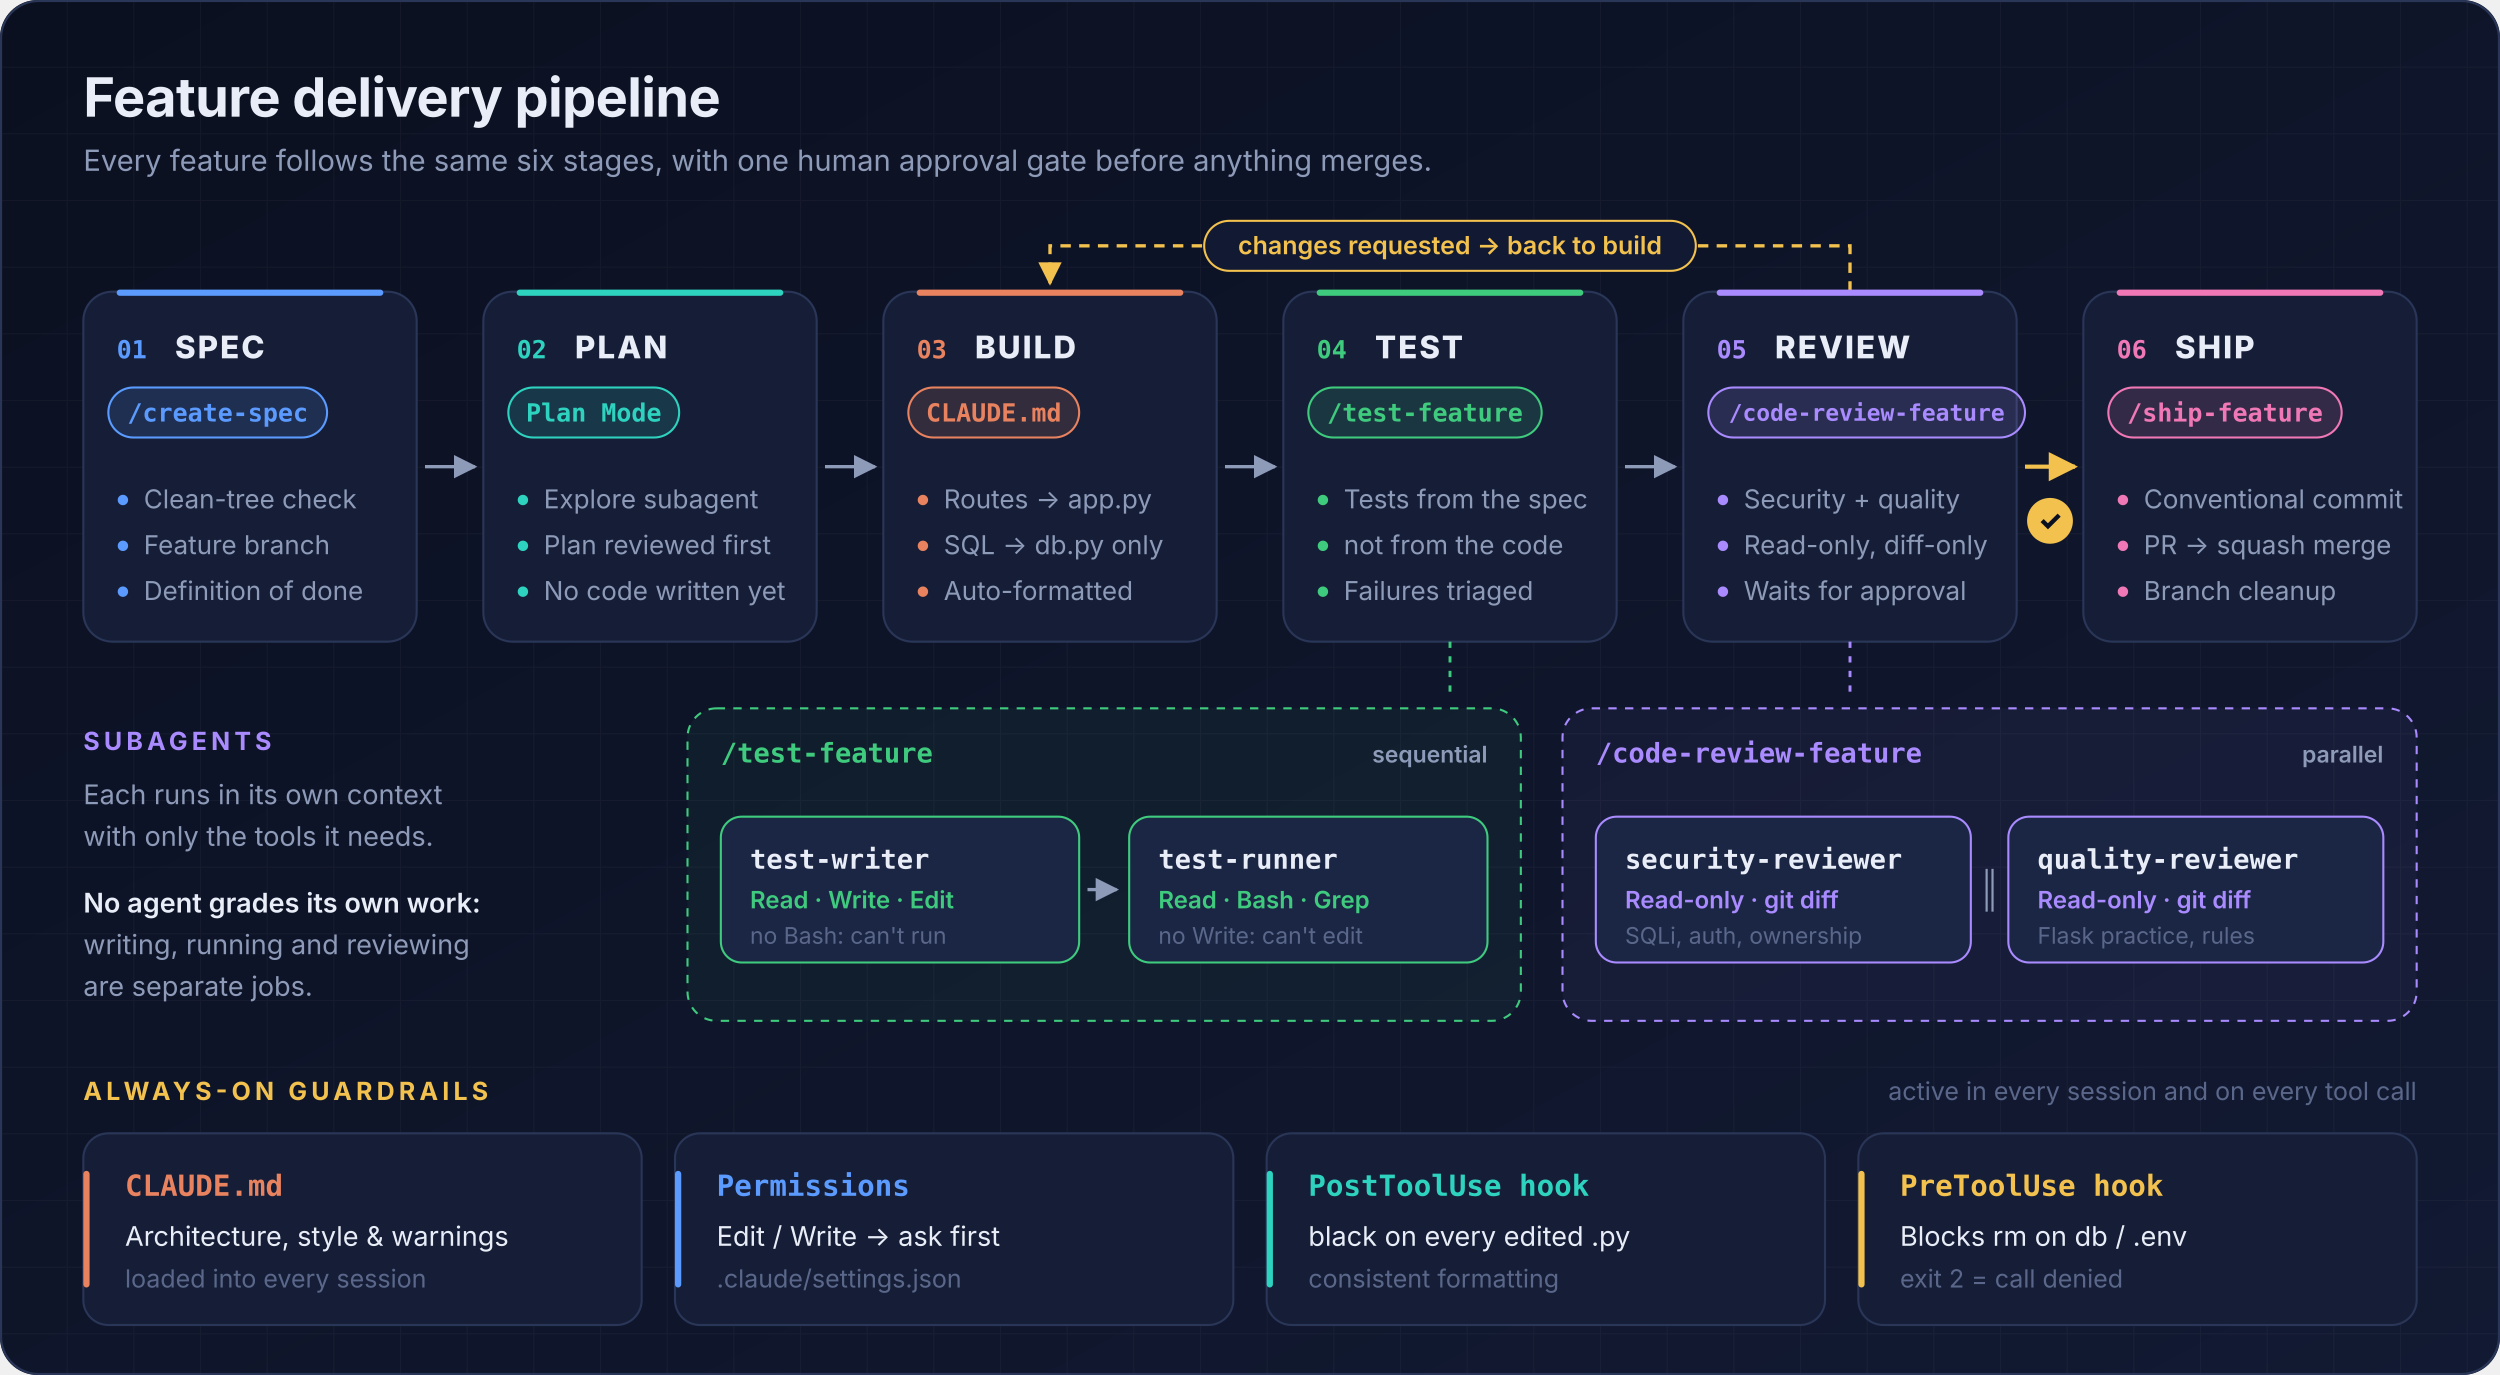
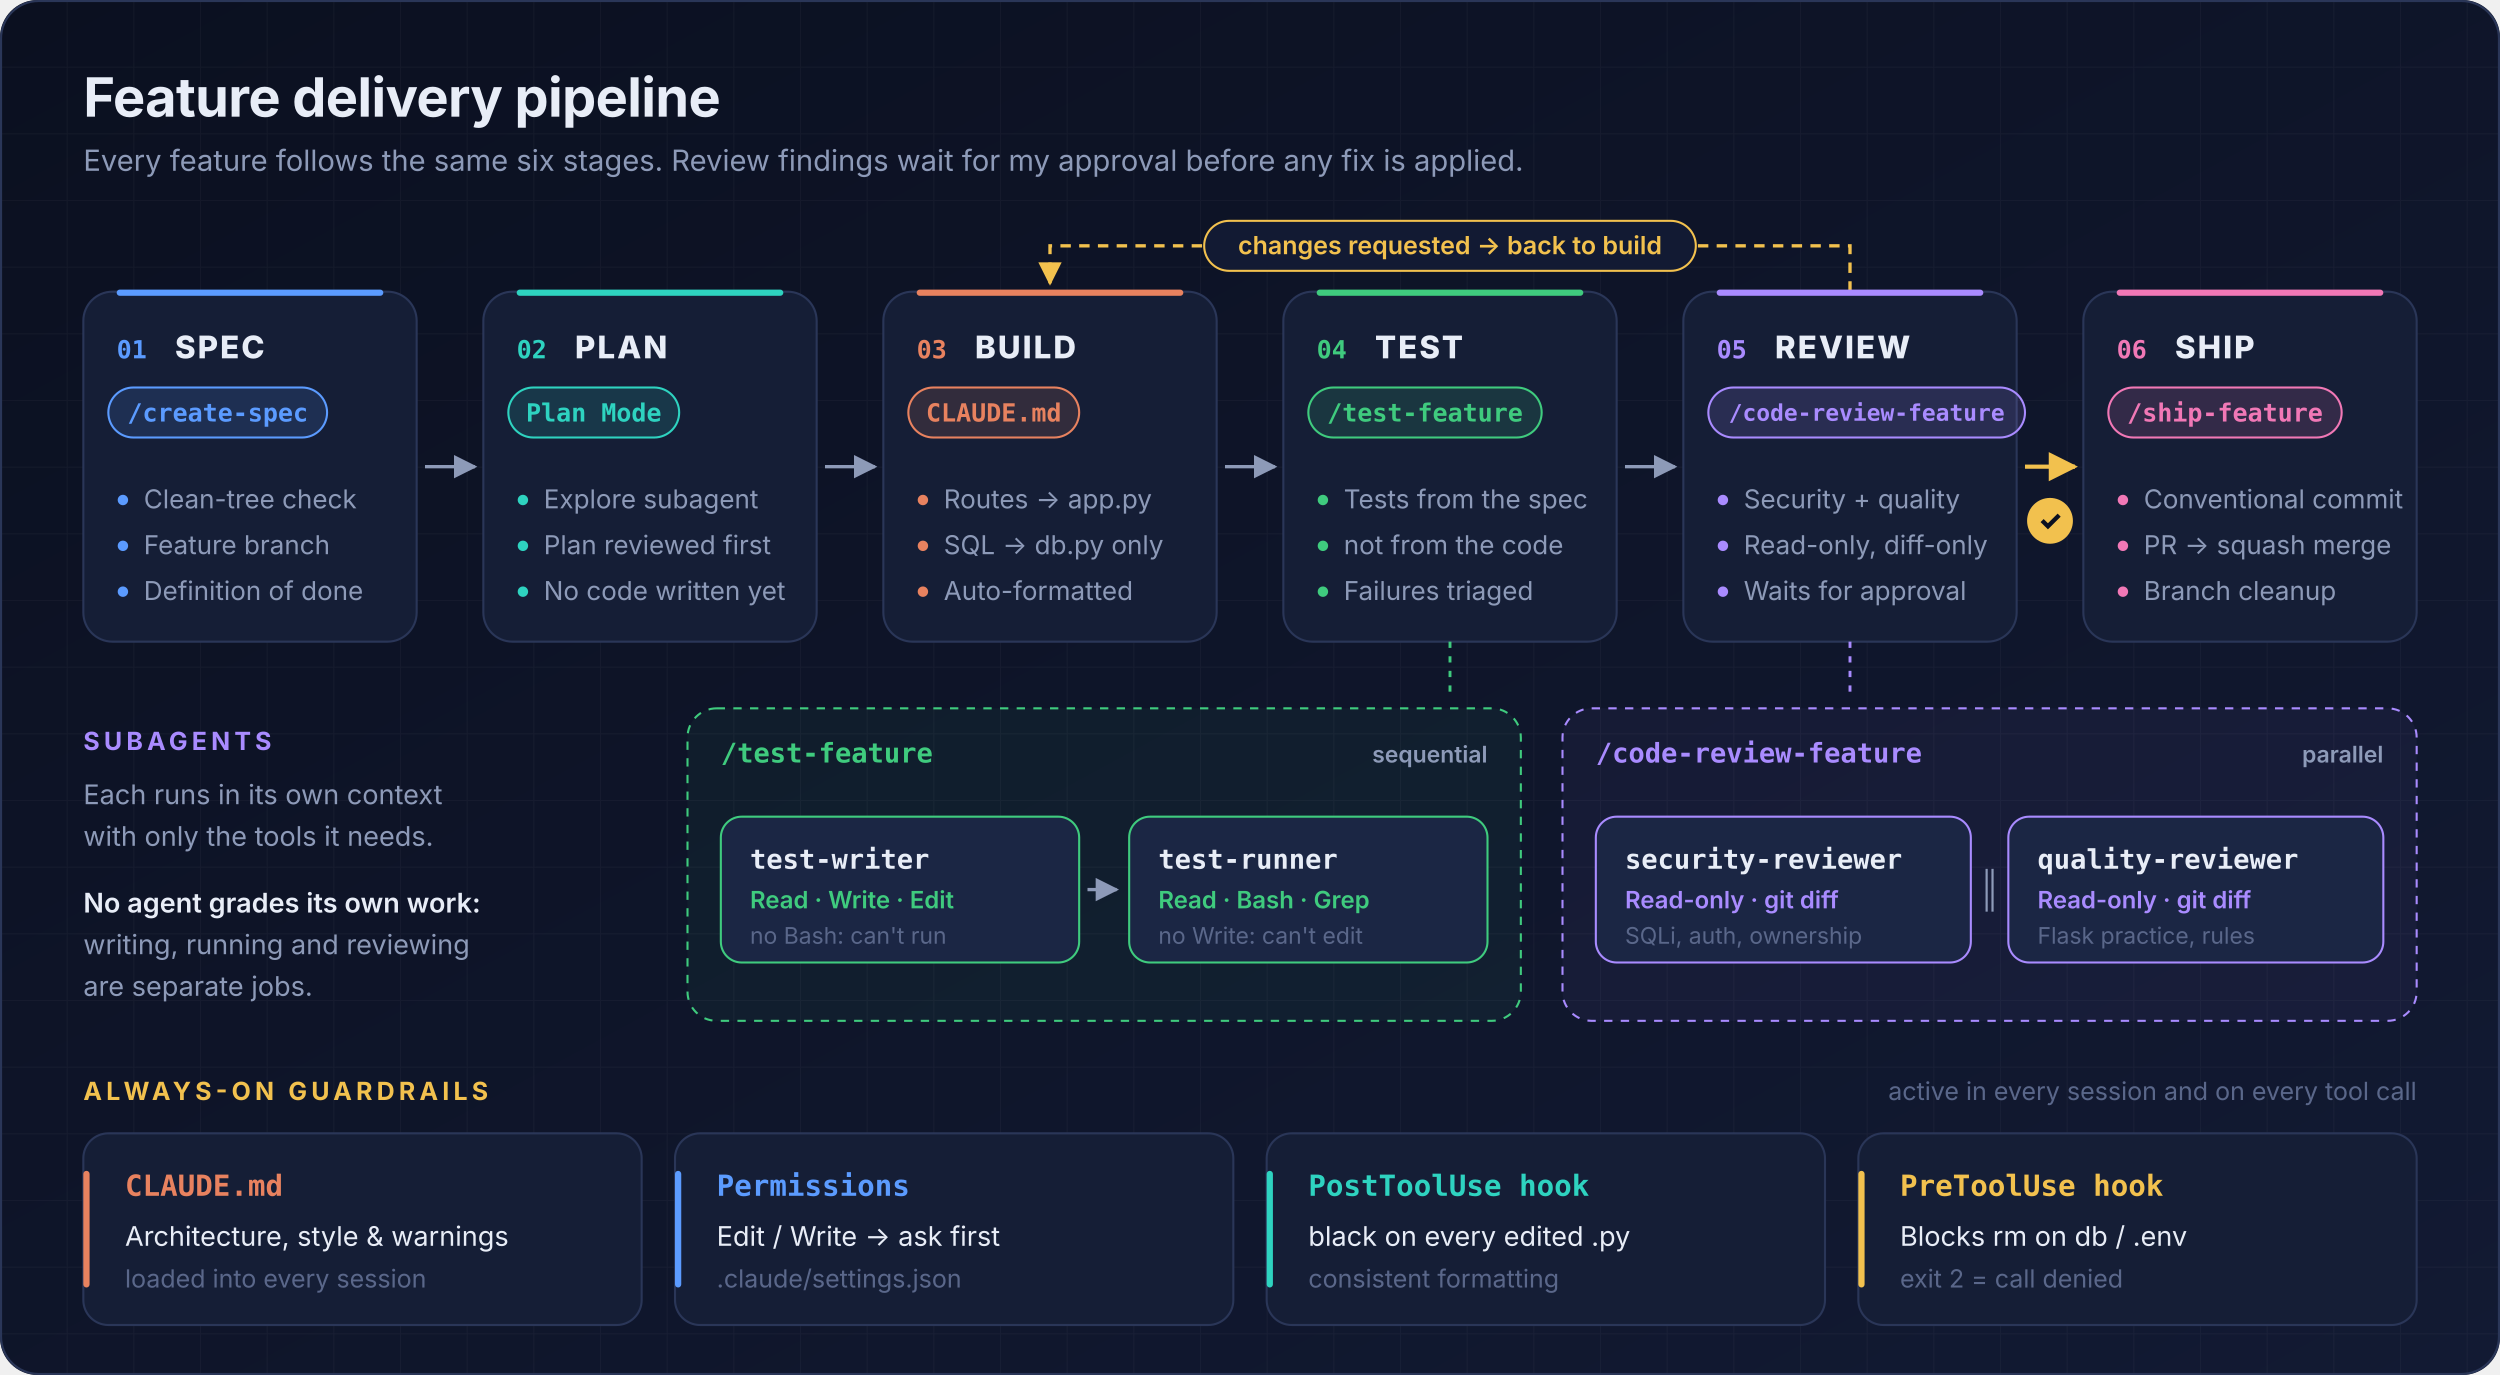
<svg xmlns="http://www.w3.org/2000/svg" width="1200" height="660" viewBox="0 0 1200 660" role="img" aria-label="Feature delivery pipeline with Claude Code">
  <defs>
    <linearGradient id="bg" x1="0" y1="0" x2="1" y2="1">
      <stop offset="0" stop-color="#0B1020" />
      <stop offset="1" stop-color="#121A33" />
    </linearGradient>
    <pattern id="grid" width="32" height="32" patternUnits="userSpaceOnUse">
      <path d="M32 0H0V32" fill="none" stroke="#FFFFFF" stroke-opacity="0.035" />
    </pattern>
    <marker id="arr" viewBox="0 0 10 10" refX="9" refY="5" markerWidth="7" markerHeight="7" orient="auto-start-reverse">
      <path d="M0 0L10 5L0 10z" fill="#8D9AB8" />
    </marker>
    <marker id="arrA" viewBox="0 0 10 10" refX="9" refY="5" markerWidth="7" markerHeight="7" orient="auto-start-reverse">
      <path d="M0 0L10 5L0 10z" fill="#F2C14E" />
    </marker>
  </defs>
  <rect width="1200" height="660" rx="18" fill="url(#bg)" />
  <rect width="1200" height="660" rx="18" fill="url(#grid)" />
  <rect x="0.5" y="0.5" width="1199" height="659" rx="18" fill="none" stroke="#2A3658" />
  <text x="40" y="56" font-family="Inter, -apple-system, 'Segoe UI', Helvetica, Arial, sans-serif" font-size="26" font-weight="700" fill="#E8EDF7" text-anchor="start" letter-spacing="-0.3" opacity="1">Feature delivery pipeline</text>
-   <text x="40" y="82" font-family="Inter, -apple-system, 'Segoe UI', Helvetica, Arial, sans-serif" font-size="14" font-weight="400" fill="#8D9AB8" text-anchor="start" letter-spacing="0" opacity="1">Every feature follows the same six stages, with one human approval gate before anything merges.</text>
+   <text x="40" y="82" font-family="Inter, -apple-system, 'Segoe UI', Helvetica, Arial, sans-serif" font-size="14" font-weight="400" fill="#8D9AB8" text-anchor="start" letter-spacing="0" opacity="1">Every feature follows the same six stages. Review findings wait for my approval before any fix is applied.</text>
  <path d="M888.0 140 V118 H504.0 V136" fill="none" stroke="#F2C14E" stroke-width="1.6" stroke-dasharray="5 4" marker-end="url(#arrA)" />
  <rect x="578.0" y="106" width="236" height="24" rx="12" fill="#121A33" fill-opacity="1" stroke="#F2C14E" stroke-width="1" />
  <text x="696.0" y="122" font-family="Inter, -apple-system, 'Segoe UI', Helvetica, Arial, sans-serif" font-size="12" font-weight="600" fill="#F2C14E" text-anchor="middle" letter-spacing="0" opacity="1">changes requested → back to build</text>
  <rect x="40" y="140" width="160" height="168" rx="14" fill="#151E36" fill-opacity="1" stroke="#2A3658" stroke-width="1" />
  <rect x="56" y="139" width="128" height="3" rx="1.5" fill="#5B9BFF" />
  <text x="56" y="172" font-family="'JetBrains Mono', 'SF Mono', Menlo, Consolas, 'DejaVu Sans Mono', monospace" font-size="12" font-weight="700" fill="#5B9BFF" text-anchor="start" letter-spacing="0" opacity="1">01</text>
  <text x="84" y="172" font-family="Inter, -apple-system, 'Segoe UI', Helvetica, Arial, sans-serif" font-size="15" font-weight="800" fill="#E8EDF7" text-anchor="start" letter-spacing="1" opacity="1">SPEC</text>
  <rect x="52" y="186" width="105" height="24" rx="12" fill="#5B9BFF" fill-opacity="0.14" stroke="#5B9BFF" stroke-width="1" />
  <text x="104.5" y="202.32" font-family="'JetBrains Mono', 'SF Mono', Menlo, Consolas, 'DejaVu Sans Mono', monospace" font-size="12" font-weight="600" fill="#5B9BFF" text-anchor="middle" letter-spacing="0" opacity="1">/create-spec</text>
  <circle cx="59" cy="240" r="2.5" fill="#5B9BFF" />
  <text x="69" y="244" font-family="Inter, -apple-system, 'Segoe UI', Helvetica, Arial, sans-serif" font-size="12.5" font-weight="400" fill="#8D9AB8" text-anchor="start" letter-spacing="0" opacity="1">Clean-tree check</text>
  <circle cx="59" cy="262" r="2.5" fill="#5B9BFF" />
  <text x="69" y="266" font-family="Inter, -apple-system, 'Segoe UI', Helvetica, Arial, sans-serif" font-size="12.5" font-weight="400" fill="#8D9AB8" text-anchor="start" letter-spacing="0" opacity="1">Feature branch</text>
  <circle cx="59" cy="284" r="2.5" fill="#5B9BFF" />
  <text x="69" y="288" font-family="Inter, -apple-system, 'Segoe UI', Helvetica, Arial, sans-serif" font-size="12.5" font-weight="400" fill="#8D9AB8" text-anchor="start" letter-spacing="0" opacity="1">Definition of done</text>
  <line x1="204" y1="224.0" x2="228" y2="224.0" stroke="#8D9AB8" stroke-width="1.6" marker-end="url(#arr)" />
  <rect x="232" y="140" width="160" height="168" rx="14" fill="#151E36" fill-opacity="1" stroke="#2A3658" stroke-width="1" />
  <rect x="248" y="139" width="128" height="3" rx="1.5" fill="#2ED3C0" />
  <text x="248" y="172" font-family="'JetBrains Mono', 'SF Mono', Menlo, Consolas, 'DejaVu Sans Mono', monospace" font-size="12" font-weight="700" fill="#2ED3C0" text-anchor="start" letter-spacing="0" opacity="1">02</text>
  <text x="276" y="172" font-family="Inter, -apple-system, 'Segoe UI', Helvetica, Arial, sans-serif" font-size="15" font-weight="800" fill="#E8EDF7" text-anchor="start" letter-spacing="1" opacity="1">PLAN</text>
  <rect x="244" y="186" width="82" height="24" rx="12" fill="#2ED3C0" fill-opacity="0.14" stroke="#2ED3C0" stroke-width="1" />
  <text x="285.0" y="202.32" font-family="'JetBrains Mono', 'SF Mono', Menlo, Consolas, 'DejaVu Sans Mono', monospace" font-size="12" font-weight="600" fill="#2ED3C0" text-anchor="middle" letter-spacing="0" opacity="1">Plan Mode</text>
  <circle cx="251" cy="240" r="2.5" fill="#2ED3C0" />
  <text x="261" y="244" font-family="Inter, -apple-system, 'Segoe UI', Helvetica, Arial, sans-serif" font-size="12.5" font-weight="400" fill="#8D9AB8" text-anchor="start" letter-spacing="0" opacity="1">Explore subagent</text>
  <circle cx="251" cy="262" r="2.5" fill="#2ED3C0" />
  <text x="261" y="266" font-family="Inter, -apple-system, 'Segoe UI', Helvetica, Arial, sans-serif" font-size="12.5" font-weight="400" fill="#8D9AB8" text-anchor="start" letter-spacing="0" opacity="1">Plan reviewed first</text>
  <circle cx="251" cy="284" r="2.5" fill="#2ED3C0" />
  <text x="261" y="288" font-family="Inter, -apple-system, 'Segoe UI', Helvetica, Arial, sans-serif" font-size="12.5" font-weight="400" fill="#8D9AB8" text-anchor="start" letter-spacing="0" opacity="1">No code written yet</text>
  <line x1="396" y1="224.0" x2="420" y2="224.0" stroke="#8D9AB8" stroke-width="1.6" marker-end="url(#arr)" />
  <rect x="424" y="140" width="160" height="168" rx="14" fill="#151E36" fill-opacity="1" stroke="#2A3658" stroke-width="1" />
  <rect x="440" y="139" width="128" height="3" rx="1.5" fill="#E8825F" />
  <text x="440" y="172" font-family="'JetBrains Mono', 'SF Mono', Menlo, Consolas, 'DejaVu Sans Mono', monospace" font-size="12" font-weight="700" fill="#E8825F" text-anchor="start" letter-spacing="0" opacity="1">03</text>
  <text x="468" y="172" font-family="Inter, -apple-system, 'Segoe UI', Helvetica, Arial, sans-serif" font-size="15" font-weight="800" fill="#E8EDF7" text-anchor="start" letter-spacing="1" opacity="1">BUILD</text>
  <rect x="436" y="186" width="82" height="24" rx="12" fill="#E8825F" fill-opacity="0.14" stroke="#E8825F" stroke-width="1" />
  <text x="477.0" y="202.32" font-family="'JetBrains Mono', 'SF Mono', Menlo, Consolas, 'DejaVu Sans Mono', monospace" font-size="12" font-weight="600" fill="#E8825F" text-anchor="middle" letter-spacing="0" opacity="1">CLAUDE.md</text>
  <circle cx="443" cy="240" r="2.5" fill="#E8825F" />
  <text x="453" y="244" font-family="Inter, -apple-system, 'Segoe UI', Helvetica, Arial, sans-serif" font-size="12.5" font-weight="400" fill="#8D9AB8" text-anchor="start" letter-spacing="0" opacity="1">Routes → app.py</text>
  <circle cx="443" cy="262" r="2.5" fill="#E8825F" />
  <text x="453" y="266" font-family="Inter, -apple-system, 'Segoe UI', Helvetica, Arial, sans-serif" font-size="12.5" font-weight="400" fill="#8D9AB8" text-anchor="start" letter-spacing="0" opacity="1">SQL → db.py only</text>
  <circle cx="443" cy="284" r="2.5" fill="#E8825F" />
  <text x="453" y="288" font-family="Inter, -apple-system, 'Segoe UI', Helvetica, Arial, sans-serif" font-size="12.5" font-weight="400" fill="#8D9AB8" text-anchor="start" letter-spacing="0" opacity="1">Auto-formatted</text>
  <line x1="588" y1="224.0" x2="612" y2="224.0" stroke="#8D9AB8" stroke-width="1.6" marker-end="url(#arr)" />
  <rect x="616" y="140" width="160" height="168" rx="14" fill="#151E36" fill-opacity="1" stroke="#2A3658" stroke-width="1" />
  <rect x="632" y="139" width="128" height="3" rx="1.5" fill="#3FCB7E" />
  <text x="632" y="172" font-family="'JetBrains Mono', 'SF Mono', Menlo, Consolas, 'DejaVu Sans Mono', monospace" font-size="12" font-weight="700" fill="#3FCB7E" text-anchor="start" letter-spacing="0" opacity="1">04</text>
  <text x="660" y="172" font-family="Inter, -apple-system, 'Segoe UI', Helvetica, Arial, sans-serif" font-size="15" font-weight="800" fill="#E8EDF7" text-anchor="start" letter-spacing="1" opacity="1">TEST</text>
  <rect x="628" y="186" width="112" height="24" rx="12" fill="#3FCB7E" fill-opacity="0.14" stroke="#3FCB7E" stroke-width="1" />
  <text x="684.0" y="202.32" font-family="'JetBrains Mono', 'SF Mono', Menlo, Consolas, 'DejaVu Sans Mono', monospace" font-size="12" font-weight="600" fill="#3FCB7E" text-anchor="middle" letter-spacing="0" opacity="1">/test-feature</text>
  <circle cx="635" cy="240" r="2.5" fill="#3FCB7E" />
  <text x="645" y="244" font-family="Inter, -apple-system, 'Segoe UI', Helvetica, Arial, sans-serif" font-size="12.5" font-weight="400" fill="#8D9AB8" text-anchor="start" letter-spacing="0" opacity="1">Tests from the spec</text>
  <circle cx="635" cy="262" r="2.5" fill="#3FCB7E" />
  <text x="645" y="266" font-family="Inter, -apple-system, 'Segoe UI', Helvetica, Arial, sans-serif" font-size="12.5" font-weight="400" fill="#8D9AB8" text-anchor="start" letter-spacing="0" opacity="1">not from the code</text>
  <circle cx="635" cy="284" r="2.5" fill="#3FCB7E" />
  <text x="645" y="288" font-family="Inter, -apple-system, 'Segoe UI', Helvetica, Arial, sans-serif" font-size="12.5" font-weight="400" fill="#8D9AB8" text-anchor="start" letter-spacing="0" opacity="1">Failures triaged</text>
  <line x1="780" y1="224.0" x2="804" y2="224.0" stroke="#8D9AB8" stroke-width="1.6" marker-end="url(#arr)" />
  <rect x="808" y="140" width="160" height="168" rx="14" fill="#151E36" fill-opacity="1" stroke="#2A3658" stroke-width="1" />
  <rect x="824" y="139" width="128" height="3" rx="1.5" fill="#A98BFF" />
  <text x="824" y="172" font-family="'JetBrains Mono', 'SF Mono', Menlo, Consolas, 'DejaVu Sans Mono', monospace" font-size="12" font-weight="700" fill="#A98BFF" text-anchor="start" letter-spacing="0" opacity="1">05</text>
  <text x="852" y="172" font-family="Inter, -apple-system, 'Segoe UI', Helvetica, Arial, sans-serif" font-size="15" font-weight="800" fill="#E8EDF7" text-anchor="start" letter-spacing="1" opacity="1">REVIEW</text>
  <rect x="820" y="186" width="152" height="24" rx="12" fill="#A98BFF" fill-opacity="0.14" stroke="#A98BFF" stroke-width="1" />
  <text x="896.0" y="201.96" font-family="'JetBrains Mono', 'SF Mono', Menlo, Consolas, 'DejaVu Sans Mono', monospace" font-size="11" font-weight="600" fill="#A98BFF" text-anchor="middle" letter-spacing="0" opacity="1">/code-review-feature</text>
  <circle cx="827" cy="240" r="2.5" fill="#A98BFF" />
  <text x="837" y="244" font-family="Inter, -apple-system, 'Segoe UI', Helvetica, Arial, sans-serif" font-size="12.5" font-weight="400" fill="#8D9AB8" text-anchor="start" letter-spacing="0" opacity="1">Security + quality</text>
  <circle cx="827" cy="262" r="2.5" fill="#A98BFF" />
  <text x="837" y="266" font-family="Inter, -apple-system, 'Segoe UI', Helvetica, Arial, sans-serif" font-size="12.5" font-weight="400" fill="#8D9AB8" text-anchor="start" letter-spacing="0" opacity="1">Read-only, diff-only</text>
  <circle cx="827" cy="284" r="2.5" fill="#A98BFF" />
  <text x="837" y="288" font-family="Inter, -apple-system, 'Segoe UI', Helvetica, Arial, sans-serif" font-size="12.5" font-weight="400" fill="#8D9AB8" text-anchor="start" letter-spacing="0" opacity="1">Waits for approval</text>
  <line x1="972" y1="224.0" x2="996" y2="224.0" stroke="#F2C14E" stroke-width="2" marker-end="url(#arrA)" />
  <circle cx="984.0" cy="250.0" r="11" fill="#F2C14E" />
  <text x="984.0" y="254.5" font-family="Inter, -apple-system, 'Segoe UI', Helvetica, Arial, sans-serif" font-size="13" font-weight="800" fill="#0B1020" text-anchor="middle" letter-spacing="0" opacity="1">✓</text>
  <rect x="1000" y="140" width="160" height="168" rx="14" fill="#151E36" fill-opacity="1" stroke="#2A3658" stroke-width="1" />
  <rect x="1016" y="139" width="128" height="3" rx="1.5" fill="#F178B6" />
  <text x="1016" y="172" font-family="'JetBrains Mono', 'SF Mono', Menlo, Consolas, 'DejaVu Sans Mono', monospace" font-size="12" font-weight="700" fill="#F178B6" text-anchor="start" letter-spacing="0" opacity="1">06</text>
  <text x="1044" y="172" font-family="Inter, -apple-system, 'Segoe UI', Helvetica, Arial, sans-serif" font-size="15" font-weight="800" fill="#E8EDF7" text-anchor="start" letter-spacing="1" opacity="1">SHIP</text>
  <rect x="1012" y="186" width="112" height="24" rx="12" fill="#F178B6" fill-opacity="0.14" stroke="#F178B6" stroke-width="1" />
  <text x="1068.0" y="202.32" font-family="'JetBrains Mono', 'SF Mono', Menlo, Consolas, 'DejaVu Sans Mono', monospace" font-size="12" font-weight="600" fill="#F178B6" text-anchor="middle" letter-spacing="0" opacity="1">/ship-feature</text>
  <circle cx="1019" cy="240" r="2.5" fill="#F178B6" />
  <text x="1029" y="244" font-family="Inter, -apple-system, 'Segoe UI', Helvetica, Arial, sans-serif" font-size="12.5" font-weight="400" fill="#8D9AB8" text-anchor="start" letter-spacing="0" opacity="1">Conventional commit</text>
  <circle cx="1019" cy="262" r="2.5" fill="#F178B6" />
  <text x="1029" y="266" font-family="Inter, -apple-system, 'Segoe UI', Helvetica, Arial, sans-serif" font-size="12.5" font-weight="400" fill="#8D9AB8" text-anchor="start" letter-spacing="0" opacity="1">PR → squash merge</text>
  <circle cx="1019" cy="284" r="2.5" fill="#F178B6" />
  <text x="1029" y="288" font-family="Inter, -apple-system, 'Segoe UI', Helvetica, Arial, sans-serif" font-size="12.5" font-weight="400" fill="#8D9AB8" text-anchor="start" letter-spacing="0" opacity="1">Branch cleanup</text>
  <text x="40" y="360" font-family="Inter, -apple-system, 'Segoe UI', Helvetica, Arial, sans-serif" font-size="12" font-weight="700" fill="#A98BFF" text-anchor="start" letter-spacing="2" opacity="1">SUBAGENTS</text>
  <text x="40" y="386" font-family="Inter, -apple-system, 'Segoe UI', Helvetica, Arial, sans-serif" font-size="13" font-weight="400" fill="#8D9AB8" text-anchor="start" letter-spacing="0" opacity="1">Each runs in its own context</text>
  <text x="40" y="406" font-family="Inter, -apple-system, 'Segoe UI', Helvetica, Arial, sans-serif" font-size="13" font-weight="400" fill="#8D9AB8" text-anchor="start" letter-spacing="0" opacity="1">with only the tools it needs.</text>
  <text x="40" y="438" font-family="Inter, -apple-system, 'Segoe UI', Helvetica, Arial, sans-serif" font-size="13" font-weight="600" fill="#E8EDF7" text-anchor="start" letter-spacing="0" opacity="1">No agent grades its own work:</text>
  <text x="40" y="458" font-family="Inter, -apple-system, 'Segoe UI', Helvetica, Arial, sans-serif" font-size="13" font-weight="400" fill="#8D9AB8" text-anchor="start" letter-spacing="0" opacity="1">writing, running and reviewing</text>
  <text x="40" y="478" font-family="Inter, -apple-system, 'Segoe UI', Helvetica, Arial, sans-serif" font-size="13" font-weight="400" fill="#8D9AB8" text-anchor="start" letter-spacing="0" opacity="1">are separate jobs.</text>
  <rect x="330" y="340" width="400" height="150" rx="14" fill="#3FCB7E" fill-opacity="0.05" stroke="#3FCB7E" stroke-width="1" stroke-dasharray="4 4" />
  <text x="346" y="366" font-family="'JetBrains Mono', 'SF Mono', Menlo, Consolas, 'DejaVu Sans Mono', monospace" font-size="13" font-weight="700" fill="#3FCB7E" text-anchor="start" letter-spacing="0" opacity="1">/test-feature</text>
  <text x="714" y="366" font-family="Inter, -apple-system, 'Segoe UI', Helvetica, Arial, sans-serif" font-size="11" font-weight="600" fill="#8D9AB8" text-anchor="end" letter-spacing="0" opacity="1">sequential</text>
  <rect x="346" y="392" width="172" height="70" rx="10" fill="#1B2644" fill-opacity="1" stroke="#3FCB7E" stroke-width="1" />
  <text x="360" y="417" font-family="'JetBrains Mono', 'SF Mono', Menlo, Consolas, 'DejaVu Sans Mono', monospace" font-size="13" font-weight="700" fill="#E8EDF7" text-anchor="start" letter-spacing="0" opacity="1">test-writer</text>
  <text x="360" y="436" font-family="Inter, -apple-system, 'Segoe UI', Helvetica, Arial, sans-serif" font-size="11.5" font-weight="600" fill="#3FCB7E" text-anchor="start" letter-spacing="0" opacity="1">Read · Write · Edit</text>
  <text x="360" y="453" font-family="Inter, -apple-system, 'Segoe UI', Helvetica, Arial, sans-serif" font-size="11" font-weight="400" fill="#5A678A" text-anchor="start" letter-spacing="0" opacity="1">no Bash: can't run</text>
  <line x1="522" y1="427" x2="536" y2="427" stroke="#8D9AB8" stroke-width="1.6" marker-end="url(#arr)" />
  <rect x="542" y="392" width="172" height="70" rx="10" fill="#1B2644" fill-opacity="1" stroke="#3FCB7E" stroke-width="1" />
  <text x="556" y="417" font-family="'JetBrains Mono', 'SF Mono', Menlo, Consolas, 'DejaVu Sans Mono', monospace" font-size="13" font-weight="700" fill="#E8EDF7" text-anchor="start" letter-spacing="0" opacity="1">test-runner</text>
  <text x="556" y="436" font-family="Inter, -apple-system, 'Segoe UI', Helvetica, Arial, sans-serif" font-size="11.5" font-weight="600" fill="#3FCB7E" text-anchor="start" letter-spacing="0" opacity="1">Read · Bash · Grep</text>
  <text x="556" y="453" font-family="Inter, -apple-system, 'Segoe UI', Helvetica, Arial, sans-serif" font-size="11" font-weight="400" fill="#5A678A" text-anchor="start" letter-spacing="0" opacity="1">no Write: can't edit</text>
  <rect x="750" y="340" width="410" height="150" rx="14" fill="#A98BFF" fill-opacity="0.05" stroke="#A98BFF" stroke-width="1" stroke-dasharray="4 4" />
  <text x="766" y="366" font-family="'JetBrains Mono', 'SF Mono', Menlo, Consolas, 'DejaVu Sans Mono', monospace" font-size="13" font-weight="700" fill="#A98BFF" text-anchor="start" letter-spacing="0" opacity="1">/code-review-feature</text>
  <text x="1144" y="366" font-family="Inter, -apple-system, 'Segoe UI', Helvetica, Arial, sans-serif" font-size="11" font-weight="600" fill="#8D9AB8" text-anchor="end" letter-spacing="0" opacity="1">parallel</text>
  <rect x="766" y="392" width="180" height="70" rx="10" fill="#1B2644" fill-opacity="1" stroke="#A98BFF" stroke-width="1" />
  <text x="780" y="417" font-family="'JetBrains Mono', 'SF Mono', Menlo, Consolas, 'DejaVu Sans Mono', monospace" font-size="13" font-weight="700" fill="#E8EDF7" text-anchor="start" letter-spacing="0" opacity="1">security-reviewer</text>
  <text x="780" y="436" font-family="Inter, -apple-system, 'Segoe UI', Helvetica, Arial, sans-serif" font-size="11.5" font-weight="600" fill="#A98BFF" text-anchor="start" letter-spacing="0" opacity="1">Read-only · git diff</text>
  <text x="780" y="453" font-family="Inter, -apple-system, 'Segoe UI', Helvetica, Arial, sans-serif" font-size="11" font-weight="400" fill="#5A678A" text-anchor="start" letter-spacing="0" opacity="1">SQLi, auth, ownership</text>
  <text x="955" y="433" font-family="Inter, -apple-system, 'Segoe UI', Helvetica, Arial, sans-serif" font-size="18" font-weight="700" fill="#8D9AB8" text-anchor="middle" letter-spacing="0" opacity="1">∥</text>
  <rect x="964" y="392" width="180" height="70" rx="10" fill="#1B2644" fill-opacity="1" stroke="#A98BFF" stroke-width="1" />
  <text x="978" y="417" font-family="'JetBrains Mono', 'SF Mono', Menlo, Consolas, 'DejaVu Sans Mono', monospace" font-size="13" font-weight="700" fill="#E8EDF7" text-anchor="start" letter-spacing="0" opacity="1">quality-reviewer</text>
  <text x="978" y="436" font-family="Inter, -apple-system, 'Segoe UI', Helvetica, Arial, sans-serif" font-size="11.5" font-weight="600" fill="#A98BFF" text-anchor="start" letter-spacing="0" opacity="1">Read-only · git diff</text>
  <text x="978" y="453" font-family="Inter, -apple-system, 'Segoe UI', Helvetica, Arial, sans-serif" font-size="11" font-weight="400" fill="#5A678A" text-anchor="start" letter-spacing="0" opacity="1">Flask practice, rules</text>
  <path d="M696.0 308 V332" stroke="#3FCB7E" stroke-width="1.4" stroke-dasharray="3 4" fill="none" />
  <path d="M888.0 308 V332" stroke="#A98BFF" stroke-width="1.4" stroke-dasharray="3 4" fill="none" />
  <text x="40" y="528" font-family="Inter, -apple-system, 'Segoe UI', Helvetica, Arial, sans-serif" font-size="12" font-weight="700" fill="#F2C14E" text-anchor="start" letter-spacing="2" opacity="1">ALWAYS-ON GUARDRAILS</text>
  <text x="1160" y="528" font-family="Inter, -apple-system, 'Segoe UI', Helvetica, Arial, sans-serif" font-size="12" font-weight="400" fill="#5A678A" text-anchor="end" letter-spacing="0" opacity="1">active in every session and on every tool call</text>
  <rect x="40.0" y="544" width="268.0" height="92" rx="12" fill="#151E36" fill-opacity="1" stroke="#2A3658" stroke-width="1" />
  <rect x="40.0" y="562" width="3" height="56" rx="1.5" fill="#E8825F" />
  <text x="60.0" y="574" font-family="'JetBrains Mono', 'SF Mono', Menlo, Consolas, 'DejaVu Sans Mono', monospace" font-size="14" font-weight="700" fill="#E8825F" text-anchor="start" letter-spacing="0" opacity="1">CLAUDE.md</text>
  <text x="60.0" y="598" font-family="Inter, -apple-system, 'Segoe UI', Helvetica, Arial, sans-serif" font-size="13" font-weight="400" fill="#E8EDF7" text-anchor="start" letter-spacing="0" opacity="1">Architecture, style &amp; warnings</text>
  <text x="60.0" y="618" font-family="Inter, -apple-system, 'Segoe UI', Helvetica, Arial, sans-serif" font-size="12" font-weight="400" fill="#5A678A" text-anchor="start" letter-spacing="0" opacity="1">loaded into every session</text>
  <rect x="324.0" y="544" width="268.0" height="92" rx="12" fill="#151E36" fill-opacity="1" stroke="#2A3658" stroke-width="1" />
  <rect x="324.0" y="562" width="3" height="56" rx="1.5" fill="#5B9BFF" />
  <text x="344.0" y="574" font-family="'JetBrains Mono', 'SF Mono', Menlo, Consolas, 'DejaVu Sans Mono', monospace" font-size="14" font-weight="700" fill="#5B9BFF" text-anchor="start" letter-spacing="0" opacity="1">Permissions</text>
  <text x="344.0" y="598" font-family="Inter, -apple-system, 'Segoe UI', Helvetica, Arial, sans-serif" font-size="13" font-weight="400" fill="#E8EDF7" text-anchor="start" letter-spacing="0" opacity="1">Edit / Write → ask first</text>
  <text x="344.0" y="618" font-family="Inter, -apple-system, 'Segoe UI', Helvetica, Arial, sans-serif" font-size="12" font-weight="400" fill="#5A678A" text-anchor="start" letter-spacing="0" opacity="1">.claude/settings.json</text>
  <rect x="608.0" y="544" width="268.0" height="92" rx="12" fill="#151E36" fill-opacity="1" stroke="#2A3658" stroke-width="1" />
  <rect x="608.0" y="562" width="3" height="56" rx="1.5" fill="#2ED3C0" />
  <text x="628.0" y="574" font-family="'JetBrains Mono', 'SF Mono', Menlo, Consolas, 'DejaVu Sans Mono', monospace" font-size="14" font-weight="700" fill="#2ED3C0" text-anchor="start" letter-spacing="0" opacity="1">PostToolUse hook</text>
  <text x="628.0" y="598" font-family="Inter, -apple-system, 'Segoe UI', Helvetica, Arial, sans-serif" font-size="13" font-weight="400" fill="#E8EDF7" text-anchor="start" letter-spacing="0" opacity="1">black on every edited .py</text>
  <text x="628.0" y="618" font-family="Inter, -apple-system, 'Segoe UI', Helvetica, Arial, sans-serif" font-size="12" font-weight="400" fill="#5A678A" text-anchor="start" letter-spacing="0" opacity="1">consistent formatting</text>
  <rect x="892.0" y="544" width="268.0" height="92" rx="12" fill="#151E36" fill-opacity="1" stroke="#2A3658" stroke-width="1" />
  <rect x="892.0" y="562" width="3" height="56" rx="1.5" fill="#F2C14E" />
  <text x="912.0" y="574" font-family="'JetBrains Mono', 'SF Mono', Menlo, Consolas, 'DejaVu Sans Mono', monospace" font-size="14" font-weight="700" fill="#F2C14E" text-anchor="start" letter-spacing="0" opacity="1">PreToolUse hook</text>
  <text x="912.0" y="598" font-family="Inter, -apple-system, 'Segoe UI', Helvetica, Arial, sans-serif" font-size="13" font-weight="400" fill="#E8EDF7" text-anchor="start" letter-spacing="0" opacity="1">Blocks rm on db / .env</text>
  <text x="912.0" y="618" font-family="Inter, -apple-system, 'Segoe UI', Helvetica, Arial, sans-serif" font-size="12" font-weight="400" fill="#5A678A" text-anchor="start" letter-spacing="0" opacity="1">exit 2 = call denied</text>
</svg>
